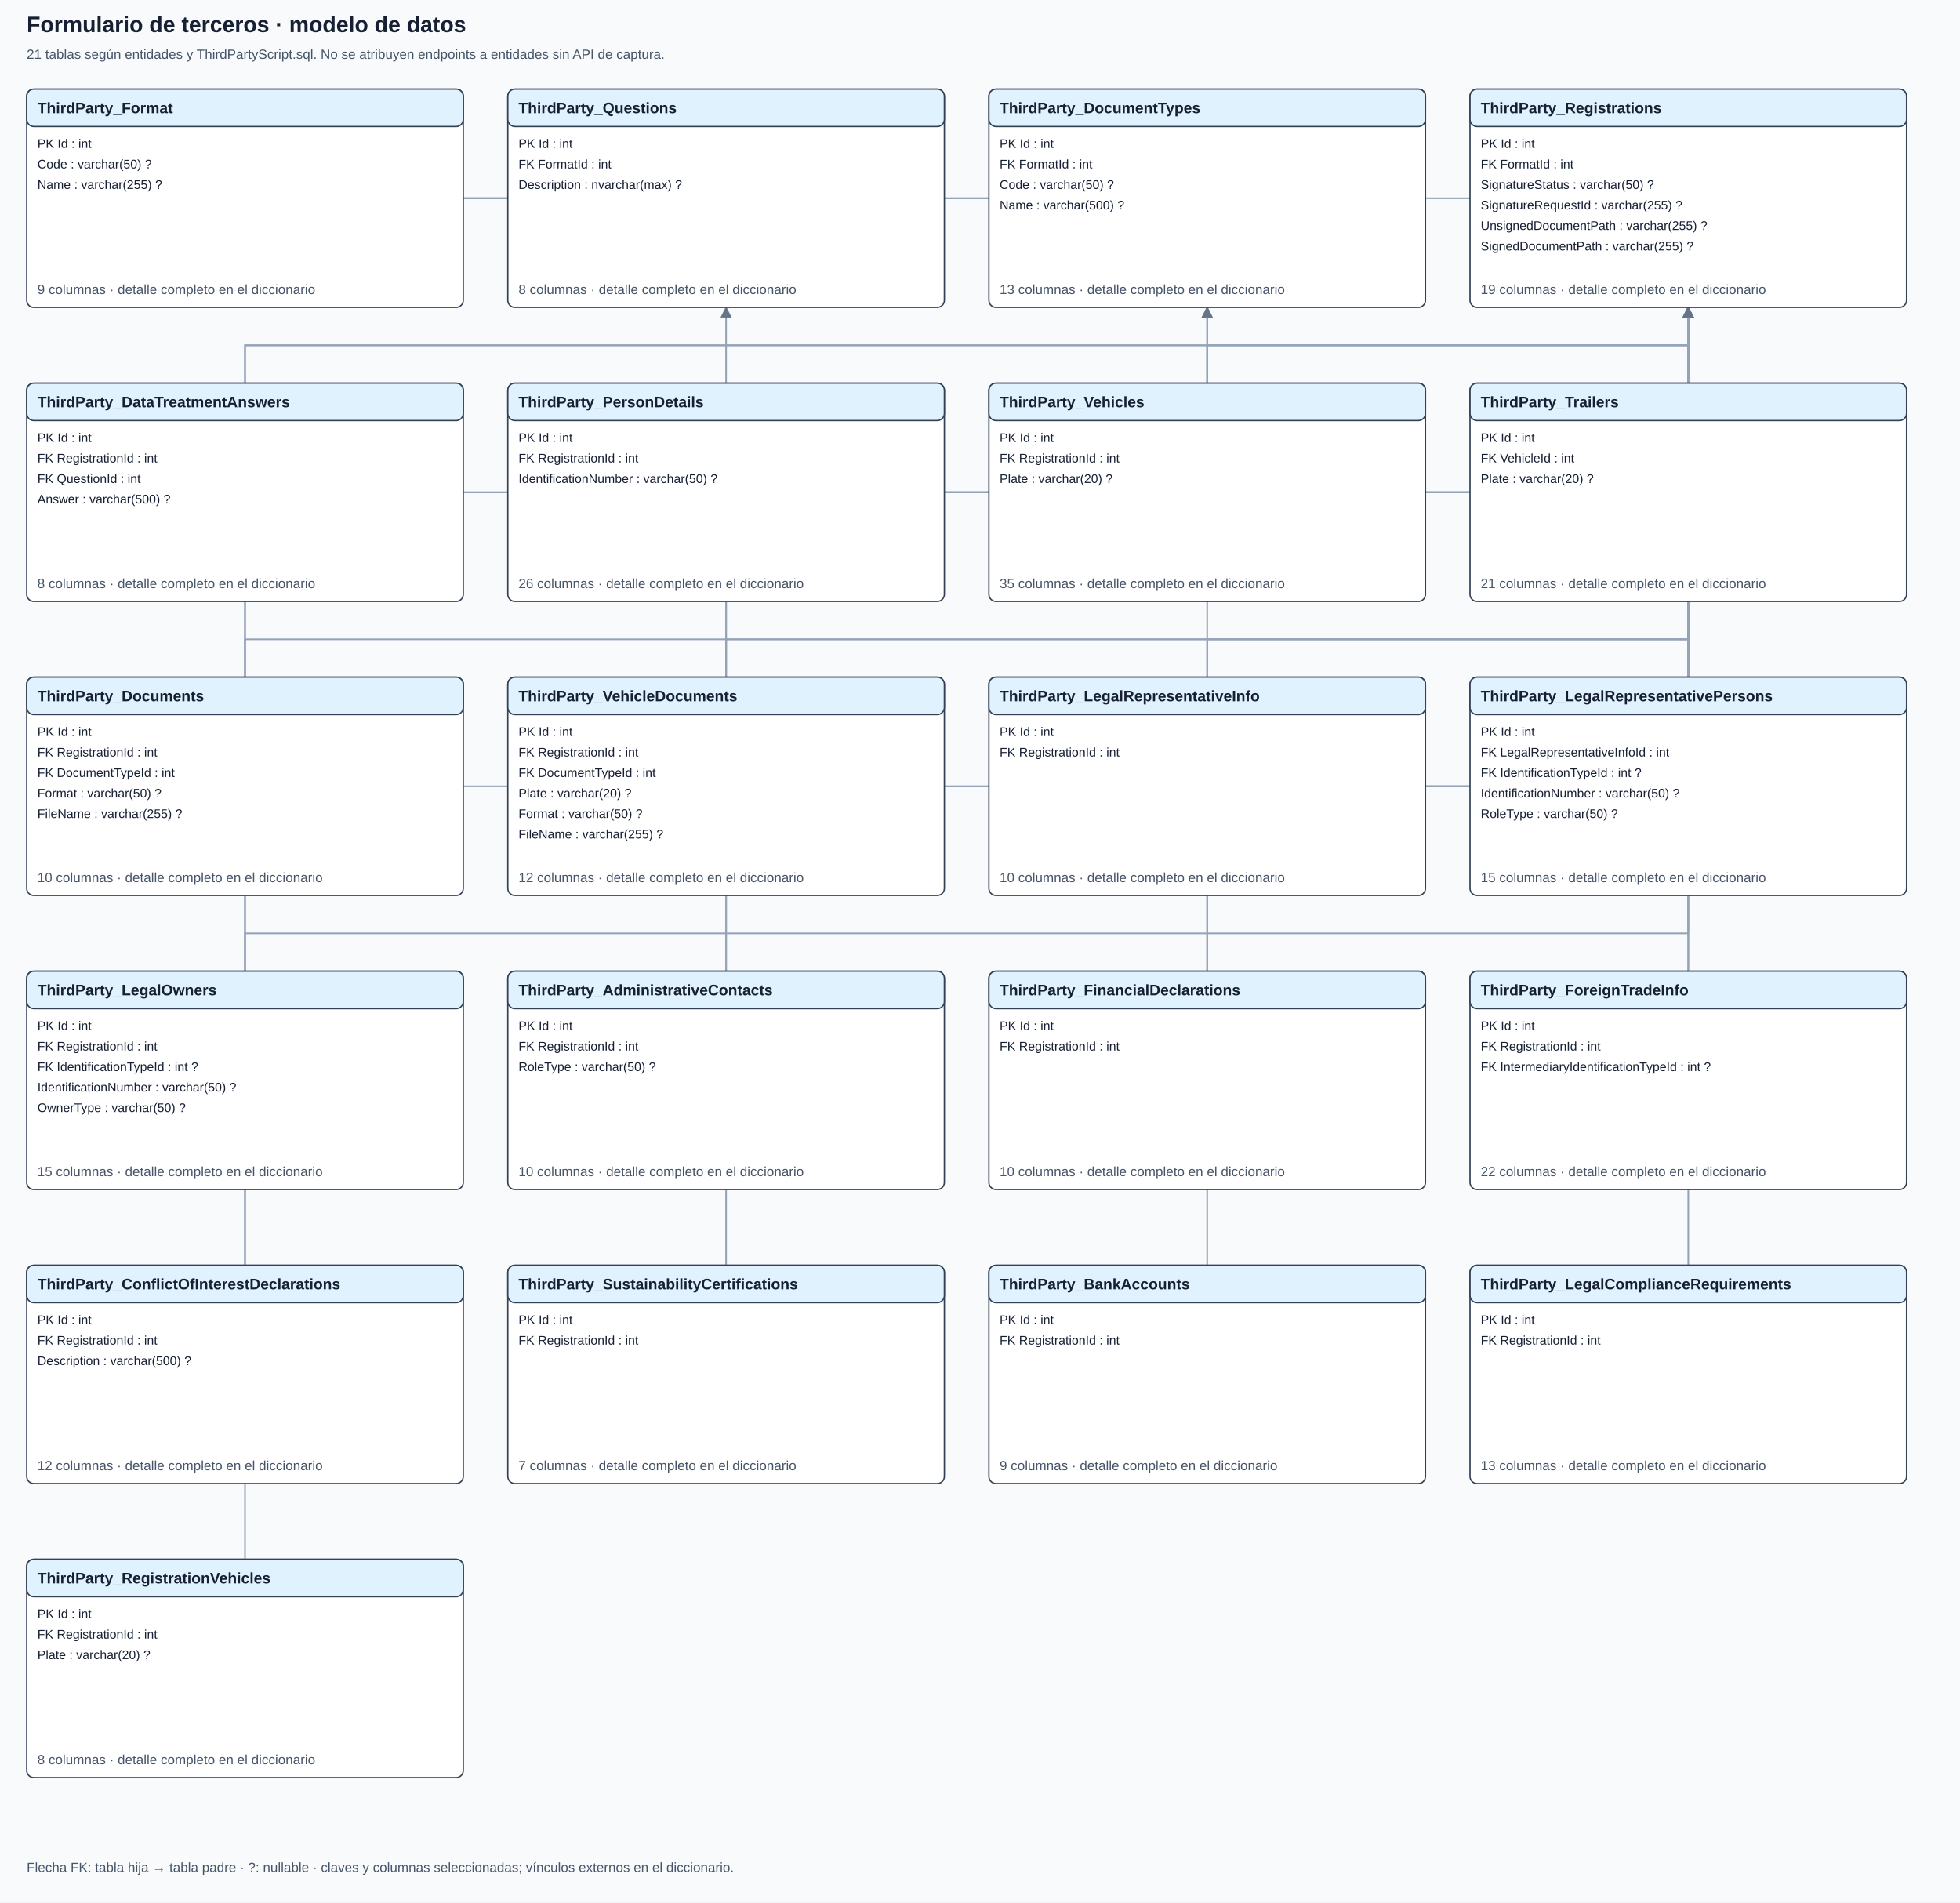
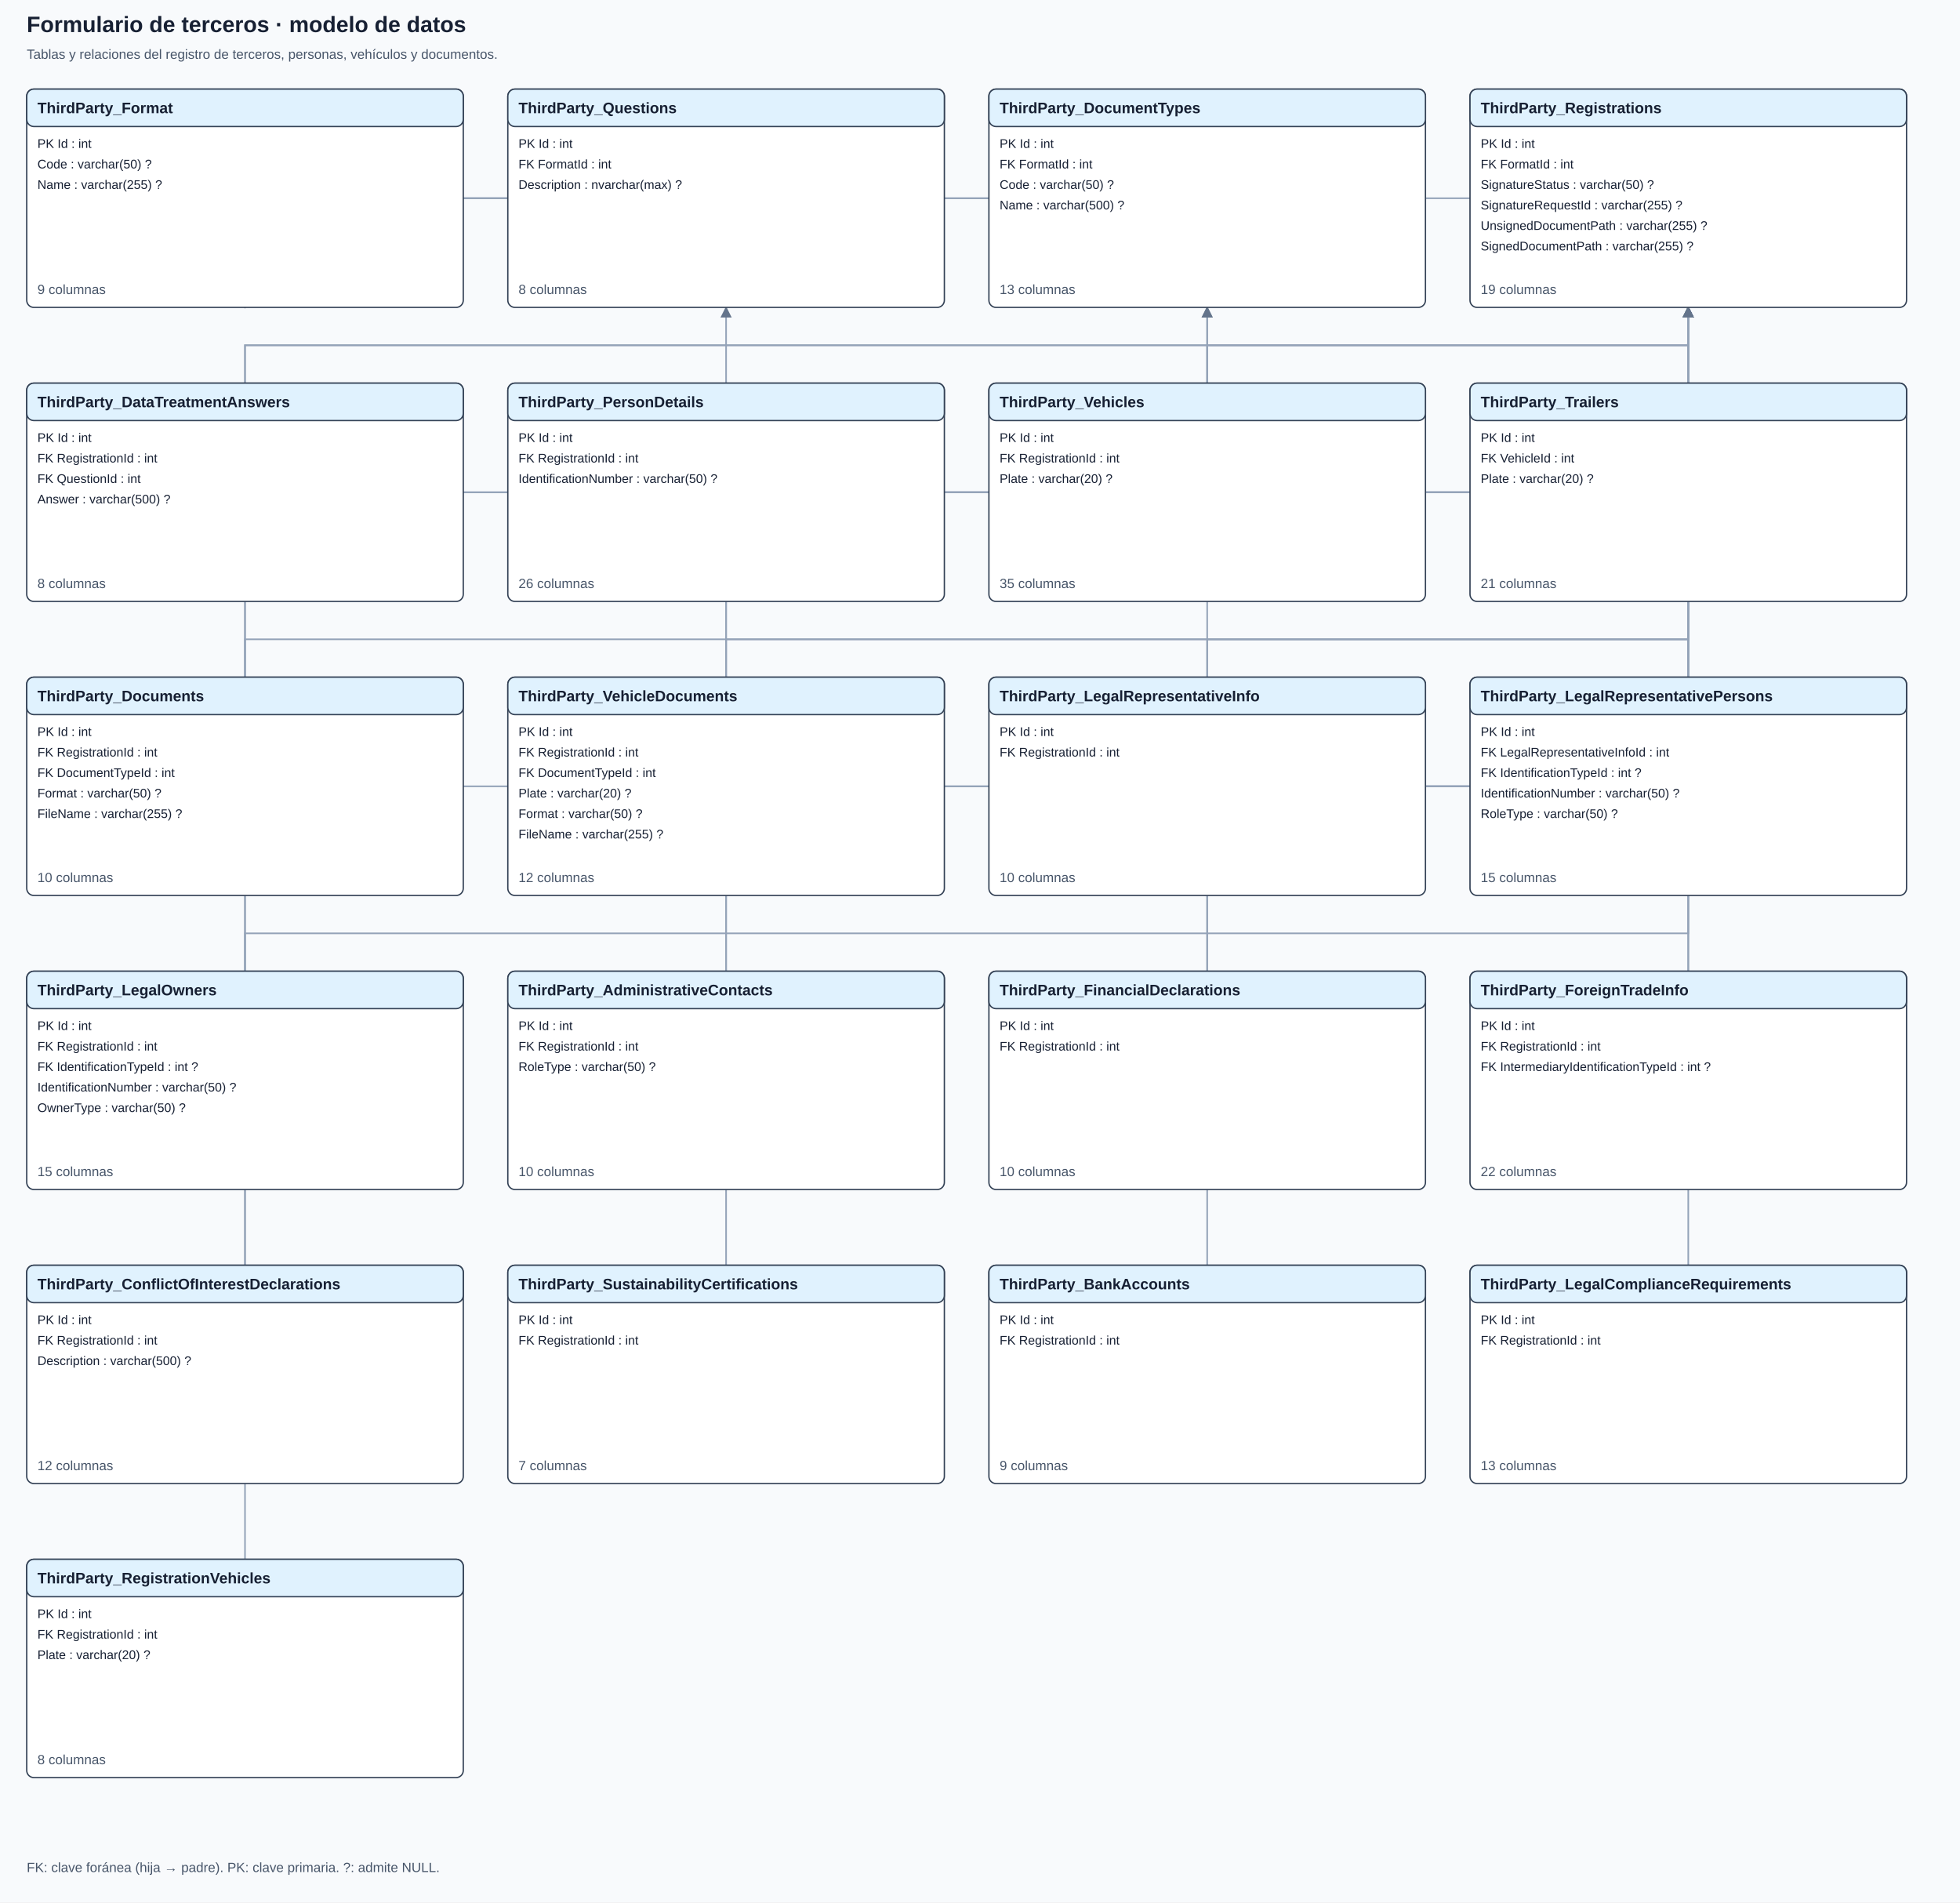
<svg xmlns="http://www.w3.org/2000/svg" width="2200" height="2135" viewBox="0 0 2200 2135" role="img" aria-labelledby="title desc">
  <defs>
    <marker id="arrow" viewBox="0 0 10 10" refX="9" refY="5" markerWidth="7" markerHeight="7" orient="auto-start-reverse">
      <path d="M 0 0 L 10 5 L 0 10 z" fill="#64748b" />
    </marker>
  </defs>
  <style>text{font-family:Arial,sans-serif;fill:#172033}.title{font-size:25px;font-weight:bold}.sub{font-size:15px;fill:#475569}.head{font-size:17px;font-weight:bold}.row{font-size:14px}.edge{fill:none;stroke:#94a3b8;stroke-width:1.8;marker-end:url(#arrow)}.node{fill:#fff;stroke:#334155;stroke-width:1.5}.cap{fill:#e0f2fe;stroke:#334155;stroke-width:1.5}</style>
  <rect width="2200" height="2135" fill="#f8fafc" />
  <text x="30" y="36" class="title">Formulario de terceros · modelo de datos</text>
-   <text x="30" y="66" class="sub">21 tablas según entidades y ThirdPartyScript.sql. No se atribuyen endpoints a entidades sin API de captura.</text>
+   <text x="30" y="66" class="sub">Tablas y relaciones del registro de terceros, personas, vehículos y documentos.</text>
  <path class="edge" d="M 815 100 V 222.5 H 275 V 345" />
  <path class="edge" d="M 1355 100 V 222.5 H 275 V 345" />
  <path class="edge" d="M 1895 100 V 222.5 H 275 V 345" />
  <path class="edge" d="M 275 430 V 387.5 H 1895 V 345" />
  <path class="edge" d="M 275 430 V 387.5 H 815 V 345" />
  <path class="edge" d="M 815 430 V 387.5 H 1895 V 345" />
  <path class="edge" d="M 1355 430 V 387.5 H 1895 V 345" />
  <path class="edge" d="M 1895 430 V 552.5 H 1355 V 675" />
  <path class="edge" d="M 275 760 V 552.5 H 1895 V 345" />
  <path class="edge" d="M 275 760 V 552.5 H 1355 V 345" />
  <path class="edge" d="M 815 760 V 552.5 H 1895 V 345" />
  <path class="edge" d="M 815 760 V 552.5 H 1355 V 345" />
  <path class="edge" d="M 1355 760 V 552.5 H 1895 V 345" />
  <path class="edge" d="M 1895 760 V 882.5 H 1355 V 1005" />
  <path class="edge" d="M 275 1090 V 717.5 H 1895 V 345" />
  <path class="edge" d="M 815 1090 V 717.5 H 1895 V 345" />
  <path class="edge" d="M 1355 1090 V 717.5 H 1895 V 345" />
  <path class="edge" d="M 1895 1090 V 717.5 H 1895 V 345" />
  <path class="edge" d="M 275 1420 V 882.5 H 1895 V 345" />
  <path class="edge" d="M 815 1420 V 882.5 H 1895 V 345" />
  <path class="edge" d="M 1355 1420 V 882.5 H 1895 V 345" />
  <path class="edge" d="M 1895 1420 V 882.5 H 1895 V 345" />
  <path class="edge" d="M 275 1750 V 1047.5 H 1895 V 345" />
  <rect class="node" x="30" y="100" width="490" height="245" rx="8" />
  <rect class="cap" x="30" y="100" width="490" height="42" rx="8" />
  <text class="head" x="42" y="127">ThirdParty_Format</text>
  <text class="row" x="42" y="166">PK Id : int</text>
  <text class="row" x="42" y="189">Code : varchar(50) ?</text>
  <text class="row" x="42" y="212">Name : varchar(255) ?</text>
-   <text class="sub" x="42" y="330">9 columnas · detalle completo en el diccionario</text>
+   <text class="sub" x="42" y="330">9 columnas</text>
  <rect class="node" x="570" y="100" width="490" height="245" rx="8" />
  <rect class="cap" x="570" y="100" width="490" height="42" rx="8" />
  <text class="head" x="582" y="127">ThirdParty_Questions</text>
  <text class="row" x="582" y="166">PK Id : int</text>
  <text class="row" x="582" y="189">FK FormatId : int</text>
  <text class="row" x="582" y="212">Description : nvarchar(max) ?</text>
-   <text class="sub" x="582" y="330">8 columnas · detalle completo en el diccionario</text>
+   <text class="sub" x="582" y="330">8 columnas</text>
  <rect class="node" x="1110" y="100" width="490" height="245" rx="8" />
  <rect class="cap" x="1110" y="100" width="490" height="42" rx="8" />
  <text class="head" x="1122" y="127">ThirdParty_DocumentTypes</text>
  <text class="row" x="1122" y="166">PK Id : int</text>
  <text class="row" x="1122" y="189">FK FormatId : int</text>
  <text class="row" x="1122" y="212">Code : varchar(50) ?</text>
  <text class="row" x="1122" y="235">Name : varchar(500) ?</text>
-   <text class="sub" x="1122" y="330">13 columnas · detalle completo en el diccionario</text>
+   <text class="sub" x="1122" y="330">13 columnas</text>
  <rect class="node" x="1650" y="100" width="490" height="245" rx="8" />
  <rect class="cap" x="1650" y="100" width="490" height="42" rx="8" />
  <text class="head" x="1662" y="127">ThirdParty_Registrations</text>
  <text class="row" x="1662" y="166">PK Id : int</text>
  <text class="row" x="1662" y="189">FK FormatId : int</text>
  <text class="row" x="1662" y="212">SignatureStatus : varchar(50) ?</text>
  <text class="row" x="1662" y="235">SignatureRequestId : varchar(255) ?</text>
  <text class="row" x="1662" y="258">UnsignedDocumentPath : varchar(255) ?</text>
  <text class="row" x="1662" y="281">SignedDocumentPath : varchar(255) ?</text>
-   <text class="sub" x="1662" y="330">19 columnas · detalle completo en el diccionario</text>
+   <text class="sub" x="1662" y="330">19 columnas</text>
  <rect class="node" x="30" y="430" width="490" height="245" rx="8" />
  <rect class="cap" x="30" y="430" width="490" height="42" rx="8" />
  <text class="head" x="42" y="457">ThirdParty_DataTreatmentAnswers</text>
  <text class="row" x="42" y="496">PK Id : int</text>
  <text class="row" x="42" y="519">FK RegistrationId : int</text>
  <text class="row" x="42" y="542">FK QuestionId : int</text>
  <text class="row" x="42" y="565">Answer : varchar(500) ?</text>
-   <text class="sub" x="42" y="660">8 columnas · detalle completo en el diccionario</text>
+   <text class="sub" x="42" y="660">8 columnas</text>
  <rect class="node" x="570" y="430" width="490" height="245" rx="8" />
  <rect class="cap" x="570" y="430" width="490" height="42" rx="8" />
  <text class="head" x="582" y="457">ThirdParty_PersonDetails</text>
  <text class="row" x="582" y="496">PK Id : int</text>
  <text class="row" x="582" y="519">FK RegistrationId : int</text>
  <text class="row" x="582" y="542">IdentificationNumber : varchar(50) ?</text>
-   <text class="sub" x="582" y="660">26 columnas · detalle completo en el diccionario</text>
+   <text class="sub" x="582" y="660">26 columnas</text>
  <rect class="node" x="1110" y="430" width="490" height="245" rx="8" />
  <rect class="cap" x="1110" y="430" width="490" height="42" rx="8" />
  <text class="head" x="1122" y="457">ThirdParty_Vehicles</text>
  <text class="row" x="1122" y="496">PK Id : int</text>
  <text class="row" x="1122" y="519">FK RegistrationId : int</text>
  <text class="row" x="1122" y="542">Plate : varchar(20) ?</text>
-   <text class="sub" x="1122" y="660">35 columnas · detalle completo en el diccionario</text>
+   <text class="sub" x="1122" y="660">35 columnas</text>
  <rect class="node" x="1650" y="430" width="490" height="245" rx="8" />
  <rect class="cap" x="1650" y="430" width="490" height="42" rx="8" />
  <text class="head" x="1662" y="457">ThirdParty_Trailers</text>
  <text class="row" x="1662" y="496">PK Id : int</text>
  <text class="row" x="1662" y="519">FK VehicleId : int</text>
  <text class="row" x="1662" y="542">Plate : varchar(20) ?</text>
-   <text class="sub" x="1662" y="660">21 columnas · detalle completo en el diccionario</text>
+   <text class="sub" x="1662" y="660">21 columnas</text>
  <rect class="node" x="30" y="760" width="490" height="245" rx="8" />
  <rect class="cap" x="30" y="760" width="490" height="42" rx="8" />
  <text class="head" x="42" y="787">ThirdParty_Documents</text>
  <text class="row" x="42" y="826">PK Id : int</text>
  <text class="row" x="42" y="849">FK RegistrationId : int</text>
  <text class="row" x="42" y="872">FK DocumentTypeId : int</text>
  <text class="row" x="42" y="895">Format : varchar(50) ?</text>
  <text class="row" x="42" y="918">FileName : varchar(255) ?</text>
-   <text class="sub" x="42" y="990">10 columnas · detalle completo en el diccionario</text>
+   <text class="sub" x="42" y="990">10 columnas</text>
  <rect class="node" x="570" y="760" width="490" height="245" rx="8" />
  <rect class="cap" x="570" y="760" width="490" height="42" rx="8" />
  <text class="head" x="582" y="787">ThirdParty_VehicleDocuments</text>
  <text class="row" x="582" y="826">PK Id : int</text>
  <text class="row" x="582" y="849">FK RegistrationId : int</text>
  <text class="row" x="582" y="872">FK DocumentTypeId : int</text>
  <text class="row" x="582" y="895">Plate : varchar(20) ?</text>
  <text class="row" x="582" y="918">Format : varchar(50) ?</text>
  <text class="row" x="582" y="941">FileName : varchar(255) ?</text>
-   <text class="sub" x="582" y="990">12 columnas · detalle completo en el diccionario</text>
+   <text class="sub" x="582" y="990">12 columnas</text>
  <rect class="node" x="1110" y="760" width="490" height="245" rx="8" />
  <rect class="cap" x="1110" y="760" width="490" height="42" rx="8" />
  <text class="head" x="1122" y="787">ThirdParty_LegalRepresentativeInfo</text>
  <text class="row" x="1122" y="826">PK Id : int</text>
  <text class="row" x="1122" y="849">FK RegistrationId : int</text>
-   <text class="sub" x="1122" y="990">10 columnas · detalle completo en el diccionario</text>
+   <text class="sub" x="1122" y="990">10 columnas</text>
  <rect class="node" x="1650" y="760" width="490" height="245" rx="8" />
  <rect class="cap" x="1650" y="760" width="490" height="42" rx="8" />
  <text class="head" x="1662" y="787">ThirdParty_LegalRepresentativePersons</text>
  <text class="row" x="1662" y="826">PK Id : int</text>
  <text class="row" x="1662" y="849">FK LegalRepresentativeInfoId : int</text>
  <text class="row" x="1662" y="872">FK IdentificationTypeId : int ?</text>
  <text class="row" x="1662" y="895">IdentificationNumber : varchar(50) ?</text>
  <text class="row" x="1662" y="918">RoleType : varchar(50) ?</text>
-   <text class="sub" x="1662" y="990">15 columnas · detalle completo en el diccionario</text>
+   <text class="sub" x="1662" y="990">15 columnas</text>
  <rect class="node" x="30" y="1090" width="490" height="245" rx="8" />
  <rect class="cap" x="30" y="1090" width="490" height="42" rx="8" />
  <text class="head" x="42" y="1117">ThirdParty_LegalOwners</text>
  <text class="row" x="42" y="1156">PK Id : int</text>
  <text class="row" x="42" y="1179">FK RegistrationId : int</text>
  <text class="row" x="42" y="1202">FK IdentificationTypeId : int ?</text>
  <text class="row" x="42" y="1225">IdentificationNumber : varchar(50) ?</text>
  <text class="row" x="42" y="1248">OwnerType : varchar(50) ?</text>
-   <text class="sub" x="42" y="1320">15 columnas · detalle completo en el diccionario</text>
+   <text class="sub" x="42" y="1320">15 columnas</text>
  <rect class="node" x="570" y="1090" width="490" height="245" rx="8" />
  <rect class="cap" x="570" y="1090" width="490" height="42" rx="8" />
  <text class="head" x="582" y="1117">ThirdParty_AdministrativeContacts</text>
  <text class="row" x="582" y="1156">PK Id : int</text>
  <text class="row" x="582" y="1179">FK RegistrationId : int</text>
  <text class="row" x="582" y="1202">RoleType : varchar(50) ?</text>
-   <text class="sub" x="582" y="1320">10 columnas · detalle completo en el diccionario</text>
+   <text class="sub" x="582" y="1320">10 columnas</text>
  <rect class="node" x="1110" y="1090" width="490" height="245" rx="8" />
  <rect class="cap" x="1110" y="1090" width="490" height="42" rx="8" />
  <text class="head" x="1122" y="1117">ThirdParty_FinancialDeclarations</text>
  <text class="row" x="1122" y="1156">PK Id : int</text>
  <text class="row" x="1122" y="1179">FK RegistrationId : int</text>
-   <text class="sub" x="1122" y="1320">10 columnas · detalle completo en el diccionario</text>
+   <text class="sub" x="1122" y="1320">10 columnas</text>
  <rect class="node" x="1650" y="1090" width="490" height="245" rx="8" />
  <rect class="cap" x="1650" y="1090" width="490" height="42" rx="8" />
  <text class="head" x="1662" y="1117">ThirdParty_ForeignTradeInfo</text>
  <text class="row" x="1662" y="1156">PK Id : int</text>
  <text class="row" x="1662" y="1179">FK RegistrationId : int</text>
  <text class="row" x="1662" y="1202">FK IntermediaryIdentificationTypeId : int ?</text>
-   <text class="sub" x="1662" y="1320">22 columnas · detalle completo en el diccionario</text>
+   <text class="sub" x="1662" y="1320">22 columnas</text>
  <rect class="node" x="30" y="1420" width="490" height="245" rx="8" />
  <rect class="cap" x="30" y="1420" width="490" height="42" rx="8" />
  <text class="head" x="42" y="1447">ThirdParty_ConflictOfInterestDeclarations</text>
  <text class="row" x="42" y="1486">PK Id : int</text>
  <text class="row" x="42" y="1509">FK RegistrationId : int</text>
  <text class="row" x="42" y="1532">Description : varchar(500) ?</text>
-   <text class="sub" x="42" y="1650">12 columnas · detalle completo en el diccionario</text>
+   <text class="sub" x="42" y="1650">12 columnas</text>
  <rect class="node" x="570" y="1420" width="490" height="245" rx="8" />
  <rect class="cap" x="570" y="1420" width="490" height="42" rx="8" />
  <text class="head" x="582" y="1447">ThirdParty_SustainabilityCertifications</text>
  <text class="row" x="582" y="1486">PK Id : int</text>
  <text class="row" x="582" y="1509">FK RegistrationId : int</text>
-   <text class="sub" x="582" y="1650">7 columnas · detalle completo en el diccionario</text>
+   <text class="sub" x="582" y="1650">7 columnas</text>
  <rect class="node" x="1110" y="1420" width="490" height="245" rx="8" />
  <rect class="cap" x="1110" y="1420" width="490" height="42" rx="8" />
  <text class="head" x="1122" y="1447">ThirdParty_BankAccounts</text>
  <text class="row" x="1122" y="1486">PK Id : int</text>
  <text class="row" x="1122" y="1509">FK RegistrationId : int</text>
-   <text class="sub" x="1122" y="1650">9 columnas · detalle completo en el diccionario</text>
+   <text class="sub" x="1122" y="1650">9 columnas</text>
  <rect class="node" x="1650" y="1420" width="490" height="245" rx="8" />
  <rect class="cap" x="1650" y="1420" width="490" height="42" rx="8" />
  <text class="head" x="1662" y="1447">ThirdParty_LegalComplianceRequirements</text>
  <text class="row" x="1662" y="1486">PK Id : int</text>
  <text class="row" x="1662" y="1509">FK RegistrationId : int</text>
-   <text class="sub" x="1662" y="1650">13 columnas · detalle completo en el diccionario</text>
+   <text class="sub" x="1662" y="1650">13 columnas</text>
  <rect class="node" x="30" y="1750" width="490" height="245" rx="8" />
  <rect class="cap" x="30" y="1750" width="490" height="42" rx="8" />
  <text class="head" x="42" y="1777">ThirdParty_RegistrationVehicles</text>
  <text class="row" x="42" y="1816">PK Id : int</text>
  <text class="row" x="42" y="1839">FK RegistrationId : int</text>
  <text class="row" x="42" y="1862">Plate : varchar(20) ?</text>
-   <text class="sub" x="42" y="1980">8 columnas · detalle completo en el diccionario</text>
-   <text class="sub" x="30" y="2101">Flecha FK: tabla hija → tabla padre · ?: nullable · claves y columnas seleccionadas; vínculos externos en el diccionario.</text>
+   <text class="sub" x="42" y="1980">8 columnas</text>
+   <text class="sub" x="30" y="2101">FK: clave foránea (hija → padre). PK: clave primaria. ?: admite NULL.</text>
</svg>
